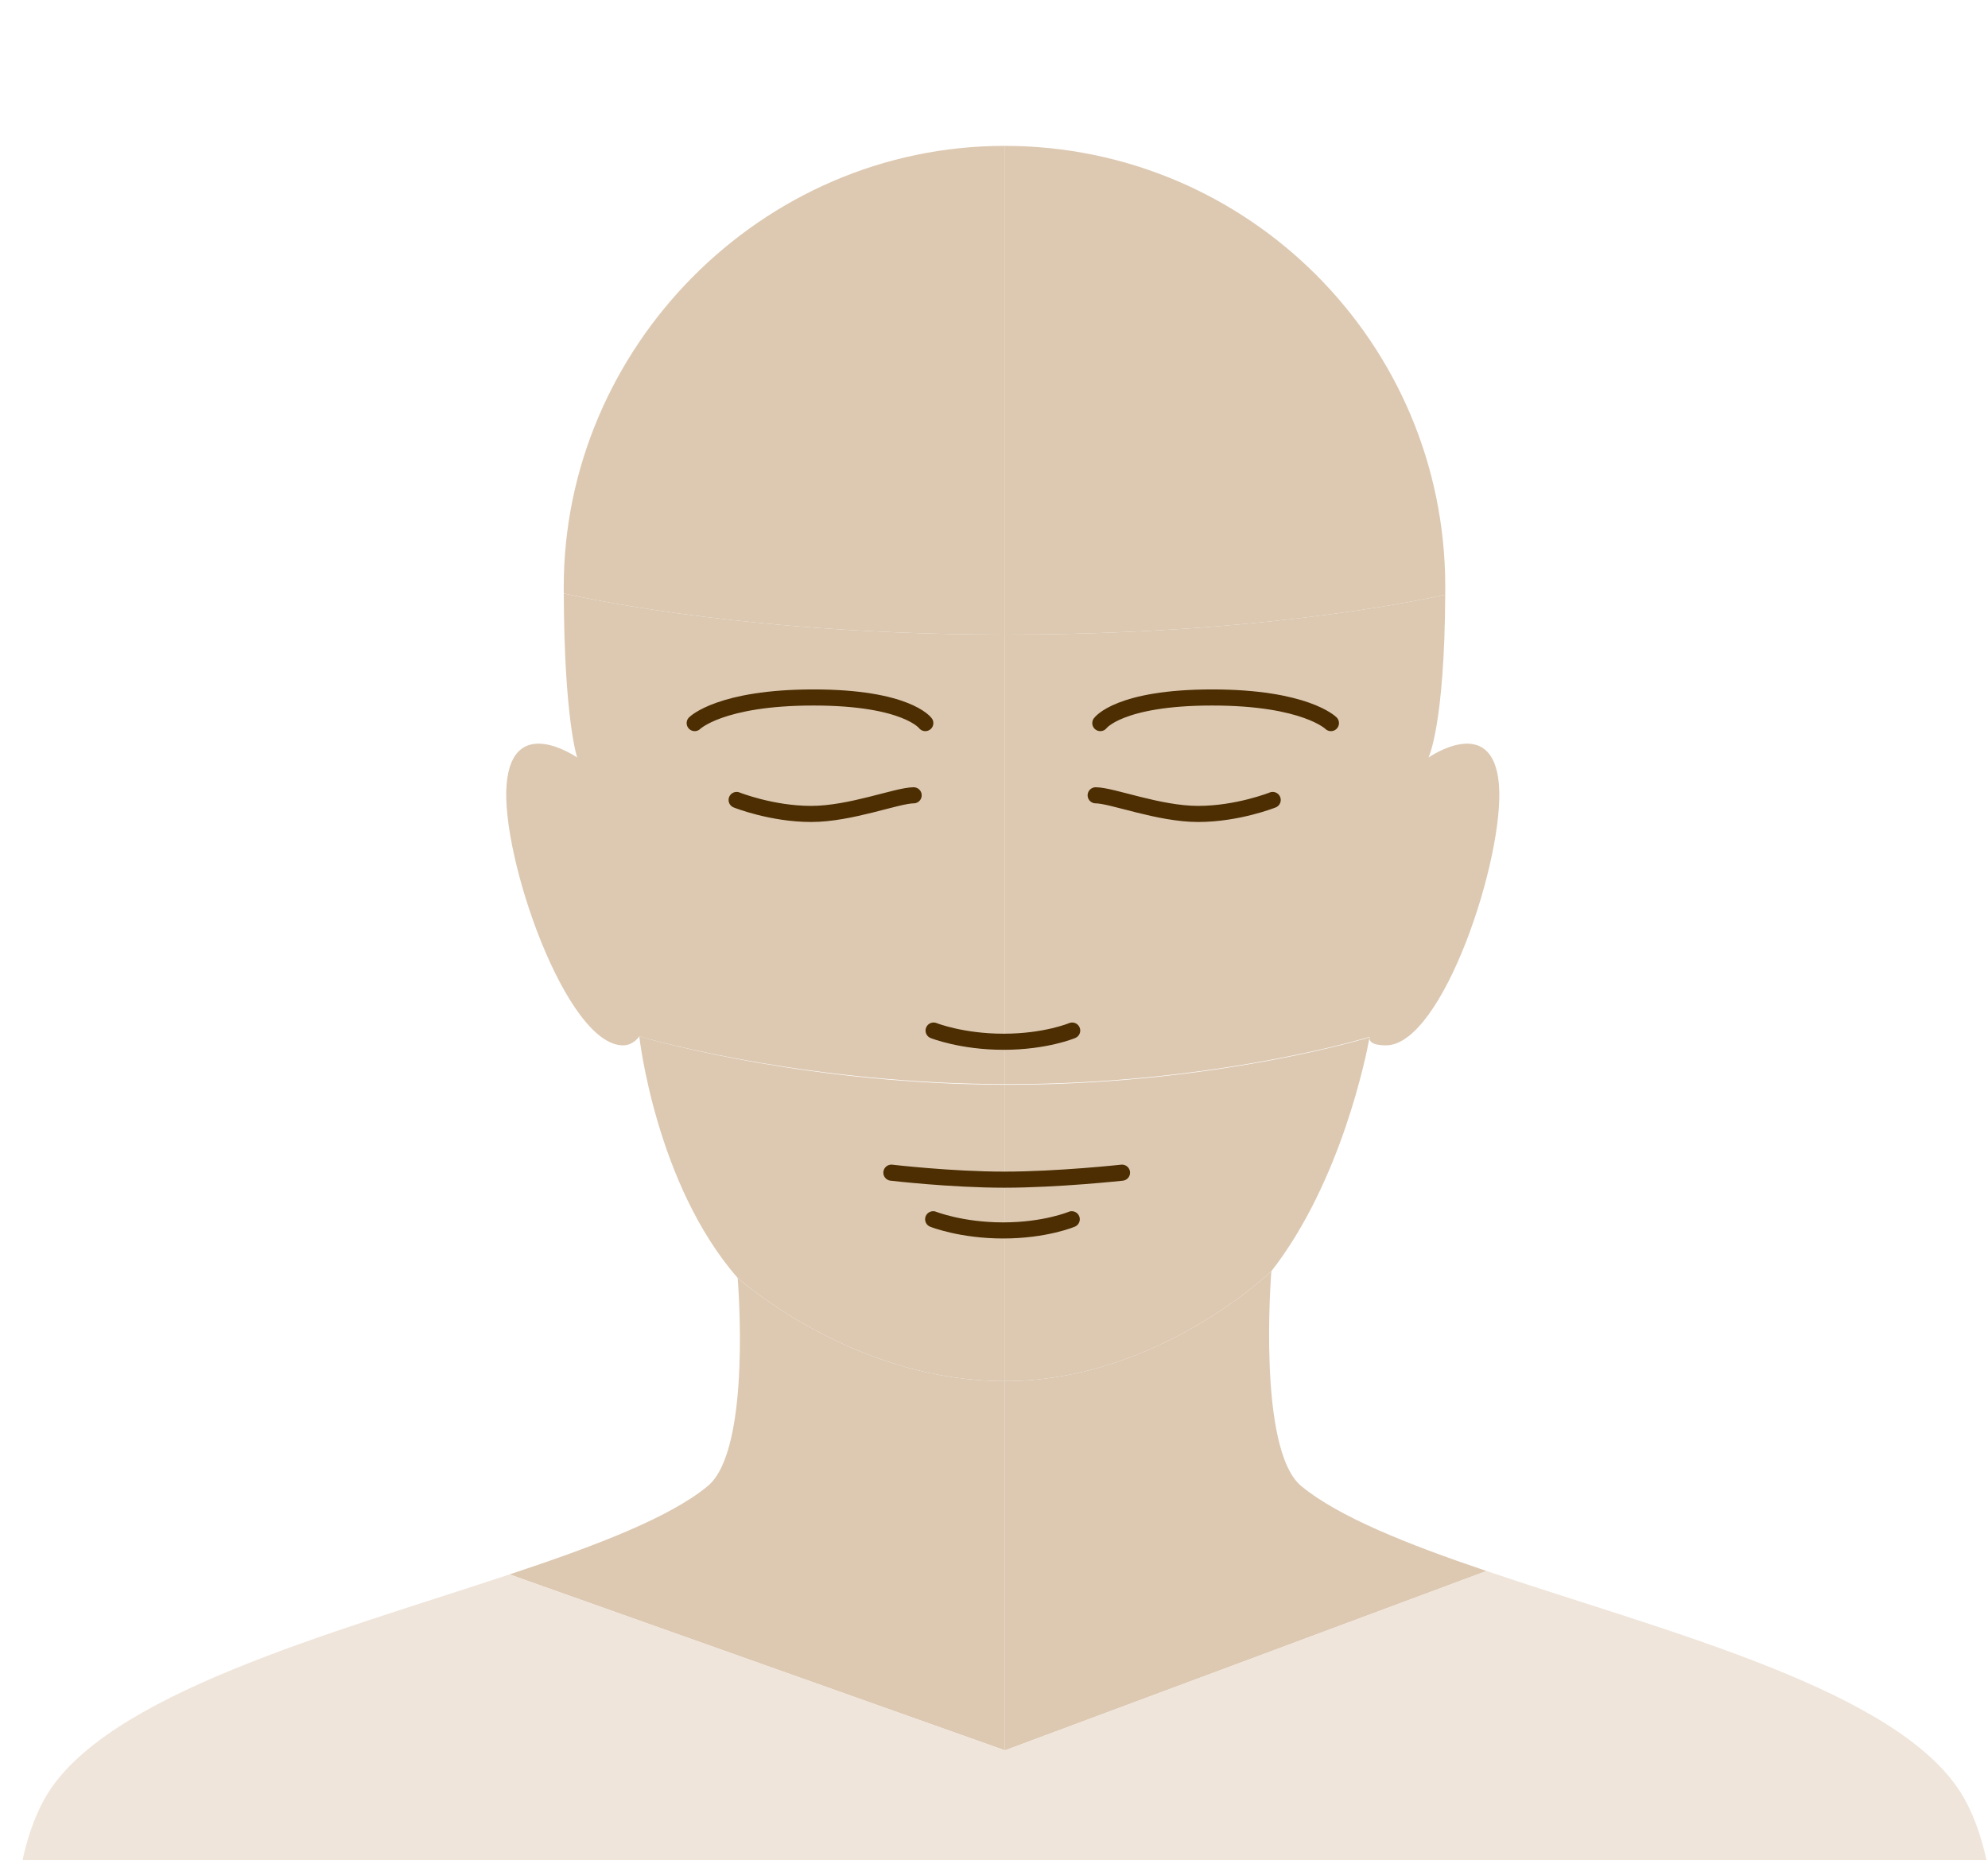
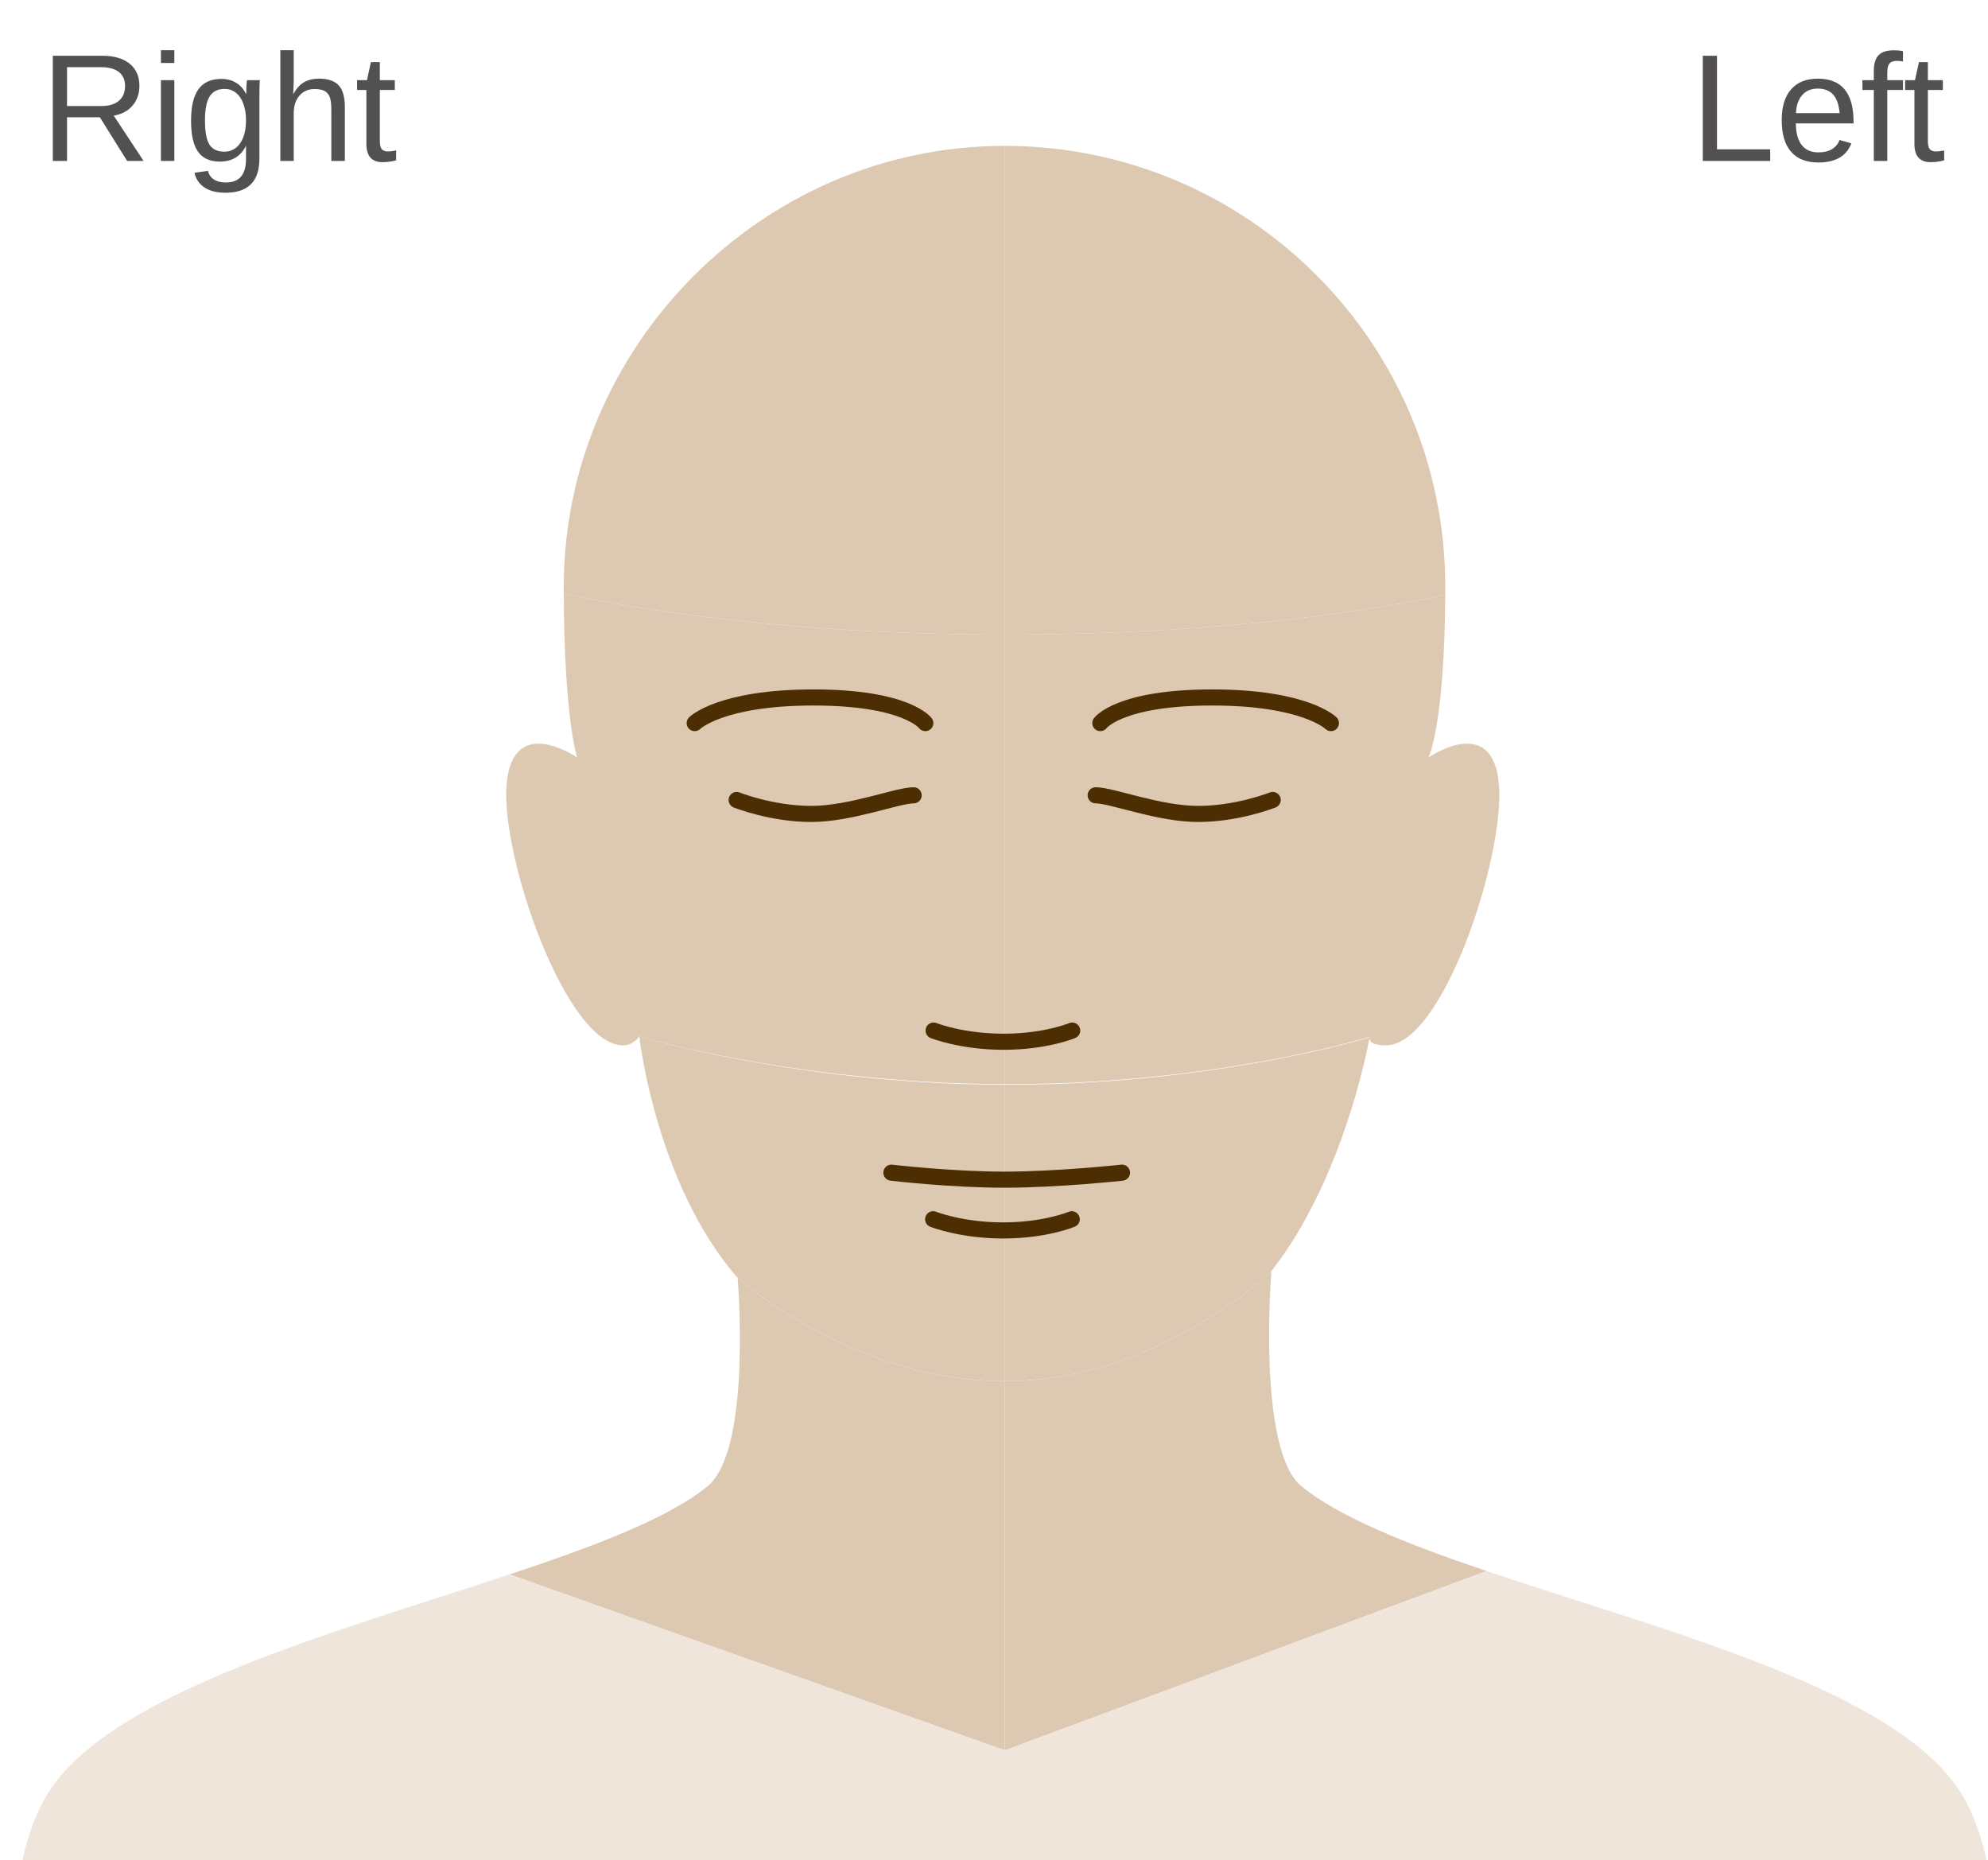
<svg xmlns="http://www.w3.org/2000/svg" id="head" viewBox="0 0 494 462" version="1.1">
  <g id="head">
- 	Left
+     <text id="Left" fill="#525051" font-family="Arial" font-size="38" font-weight="100">
+       <tspan x="420" y="40">Left</tspan>
+     </text>
+     <text id="Right" fill="#525051" font-family="Arial" font-size="38" font-weight="100">
+       <tspan x="10" y="40">Right</tspan>
+     </text>
    <g id="selections">
      <path id="neck_left" fill="#DDC9B2" d="M369.393,390.374c-19.824-6.673-36.869-13.54-46.021-21.091             c-11.059-9.121-7.449-53.393-7.449-53.393c-4.98,4.664-31.615,27.309-66.221,27.309v91.74l0.014,0.005L369.393,390.374z" />
      <path id="neck_right" fill="#DDC9B2" d="M249.611,343.197c-35.011-0.037-61.77-21.768-66.312-25.646             c0,0,3.609,42.611-7.449,51.732c-9.62,7.936-28.119,14.923-49.239,21.943l123.09,43.713v-91.74             C249.672,343.199,249.643,343.197,249.611,343.197z" />
      <path id="jaw_right" fill="#DDC9B2" d="M249.467,269.543c-47.173-0.139-84.286-10.188-90.613-12.017             c0,0,4.076,36.686,24.446,60.024c4.542,3.879,31.301,25.609,66.312,25.646v-73.654             C249.564,269.543,249.516,269.543,249.467,269.543z" />
      <path id="jaw_left" fill="#DDC9B2" d="M340.188,257.789c-6.863,2.063-42.783,11.756-89.691,11.756             c-0.295,0-0.59-0.001-0.885-0.002v73.654c0.031,0,0.061,0.002,0.09,0.002c34.605,0,61.24-22.645,66.221-27.309             c17.412-22.351,23.627-53.889,24.367-57.926c0.002-0.133,0.021-0.244,0.043-0.322L340.188,257.789z" />
      <path id="mid_left" fill="#DDC9B2" d="M372.469,194.941c-1.49-17.881-17.5-6.705-17.5-6.705s3.998-7.958,4.158-40.466             c-8.799,1.969-48.271,9.913-109.156,9.913c-0.119,0-0.24,0-0.359,0v111.713c0.342,0.001,0.686,0.002,1.027,0.002             c46.908,0,82.83-9.692,89.693-11.756c0.018-0.072,0.035-0.116,0.035-0.116s-0.006,0.038-0.02,0.111             c0.008-0.003,0.02-0.005,0.027-0.008c-0.008,0.003-0.02,0.005-0.027,0.008c-0.012,0.074-0.031,0.185-0.059,0.327             c-0.002,0.65,0.5,1.797,4.107,1.797C358.551,259.762,373.959,212.822,372.469,194.941z" />
      <path id="mid_right" fill="#DDC9B2" d="M249.609,157.684c-61.527-0.029-101.348-8.397-109.517-10.227             c0.113,31.387,3.33,40.779,3.33,40.779s-16.049-11.176-17.539,6.705c-1.491,17.881,14.785,64.82,28.941,64.82             c2.605,0,4.028-2.235,4.028-2.235c6.327,1.829,43.584,11.731,90.756,11.87c0.002,0,0.002,0,0.002,0V157.684             C249.611,157.684,249.611,157.684,249.609,157.684z" />
      <path id="top_right" fill="#DDC9B2" d="M140.088,145.77c0,0.574,0.003,1.127,0.005,1.688             c8.169,1.829,47.989,10.197,109.517,10.227c0.002,0,0.002,0,0.002,0V36.246C189.122,36.246,140.088,86.487,140.088,145.77z" />
      <path id="top_left" fill="#DDC9B2" d="M249.611,36.246v121.438c0.119,0,0.24,0,0.359,0c60.885,0,100.357-7.944,109.156-9.913             c0.004-0.663,0.008-1.318,0.008-2.001C359.135,85.232,310.1,36.246,249.611,36.246z" />
    </g>
    <g id="Features">
      <path id="right_brow" fill="none" stroke="#4C2E02" stroke-width="4" stroke-linecap="round" stroke-linejoin="round" stroke-miterlimit="10" d="             M229.93,179.68c0,0-4.631-6.367-27.784-6.367s-29.521,6.367-29.521,6.367" />
      <path id="left_brow" fill="none" stroke="#4C2E02" stroke-width="4" stroke-linecap="round" stroke-linejoin="round" stroke-miterlimit="10" d="             M273.42,179.68c0,0,4.631-6.367,27.784-6.367s29.52,6.367,29.52,6.367" />
      <path id="right_eye" fill="none" stroke="#4C2E02" stroke-width="4" stroke-linecap="round" stroke-linejoin="round" stroke-miterlimit="10" d="             M183.044,198.781c0,0,8.682,3.473,18.522,3.473c9.84,0,21.417-4.631,25.468-4.631" />
      <path id="left_eye" fill="none" stroke="#4C2E02" stroke-width="4" stroke-linecap="round" stroke-linejoin="round" stroke-miterlimit="10" d="             M316.254,198.781c0,0-8.683,3.473-18.523,3.473c-9.84,0-21.416-4.631-25.468-4.631" />
      <path id="nose" fill="none" stroke="#4C2E02" stroke-width="4" stroke-linecap="round" stroke-linejoin="round" stroke-miterlimit="10" d="             M231.991,256.081c0,0,6.964,2.782,17.394,2.782c10.443,0,17.044-2.782,17.044-2.782" />
      <path id="lip" fill="none" stroke="#4C2E02" stroke-width="4" stroke-linecap="round" stroke-linejoin="round" stroke-miterlimit="10" d="             M231.88,302.966c0,0,6.964,2.782,17.395,2.782c10.441,0,17.043-2.782,17.043-2.782" />
      <path id="mouth" fill="none" stroke="#4C2E02" stroke-width="4" stroke-linecap="round" stroke-linejoin="round" stroke-miterlimit="10" d="             M221.502,291.394c0,0,14.758,1.737,28.073,1.737c13.313,0,29.233-1.737,29.233-1.737" />
      <g>
        <path fill="#EFE5DA" d="M488.026,446.768c-15.174-26.685-73.709-41.136-118.633-56.394l-119.678,44.57l-123.104-43.718                 C82.33,405.938,25.807,421.07,11.194,446.768C3.016,461.152,2.628,483.837,3.364,498h492.494                 C496.594,483.837,496.206,461.152,488.026,446.768z" />
      </g>
    </g>
  </g>
</svg>
